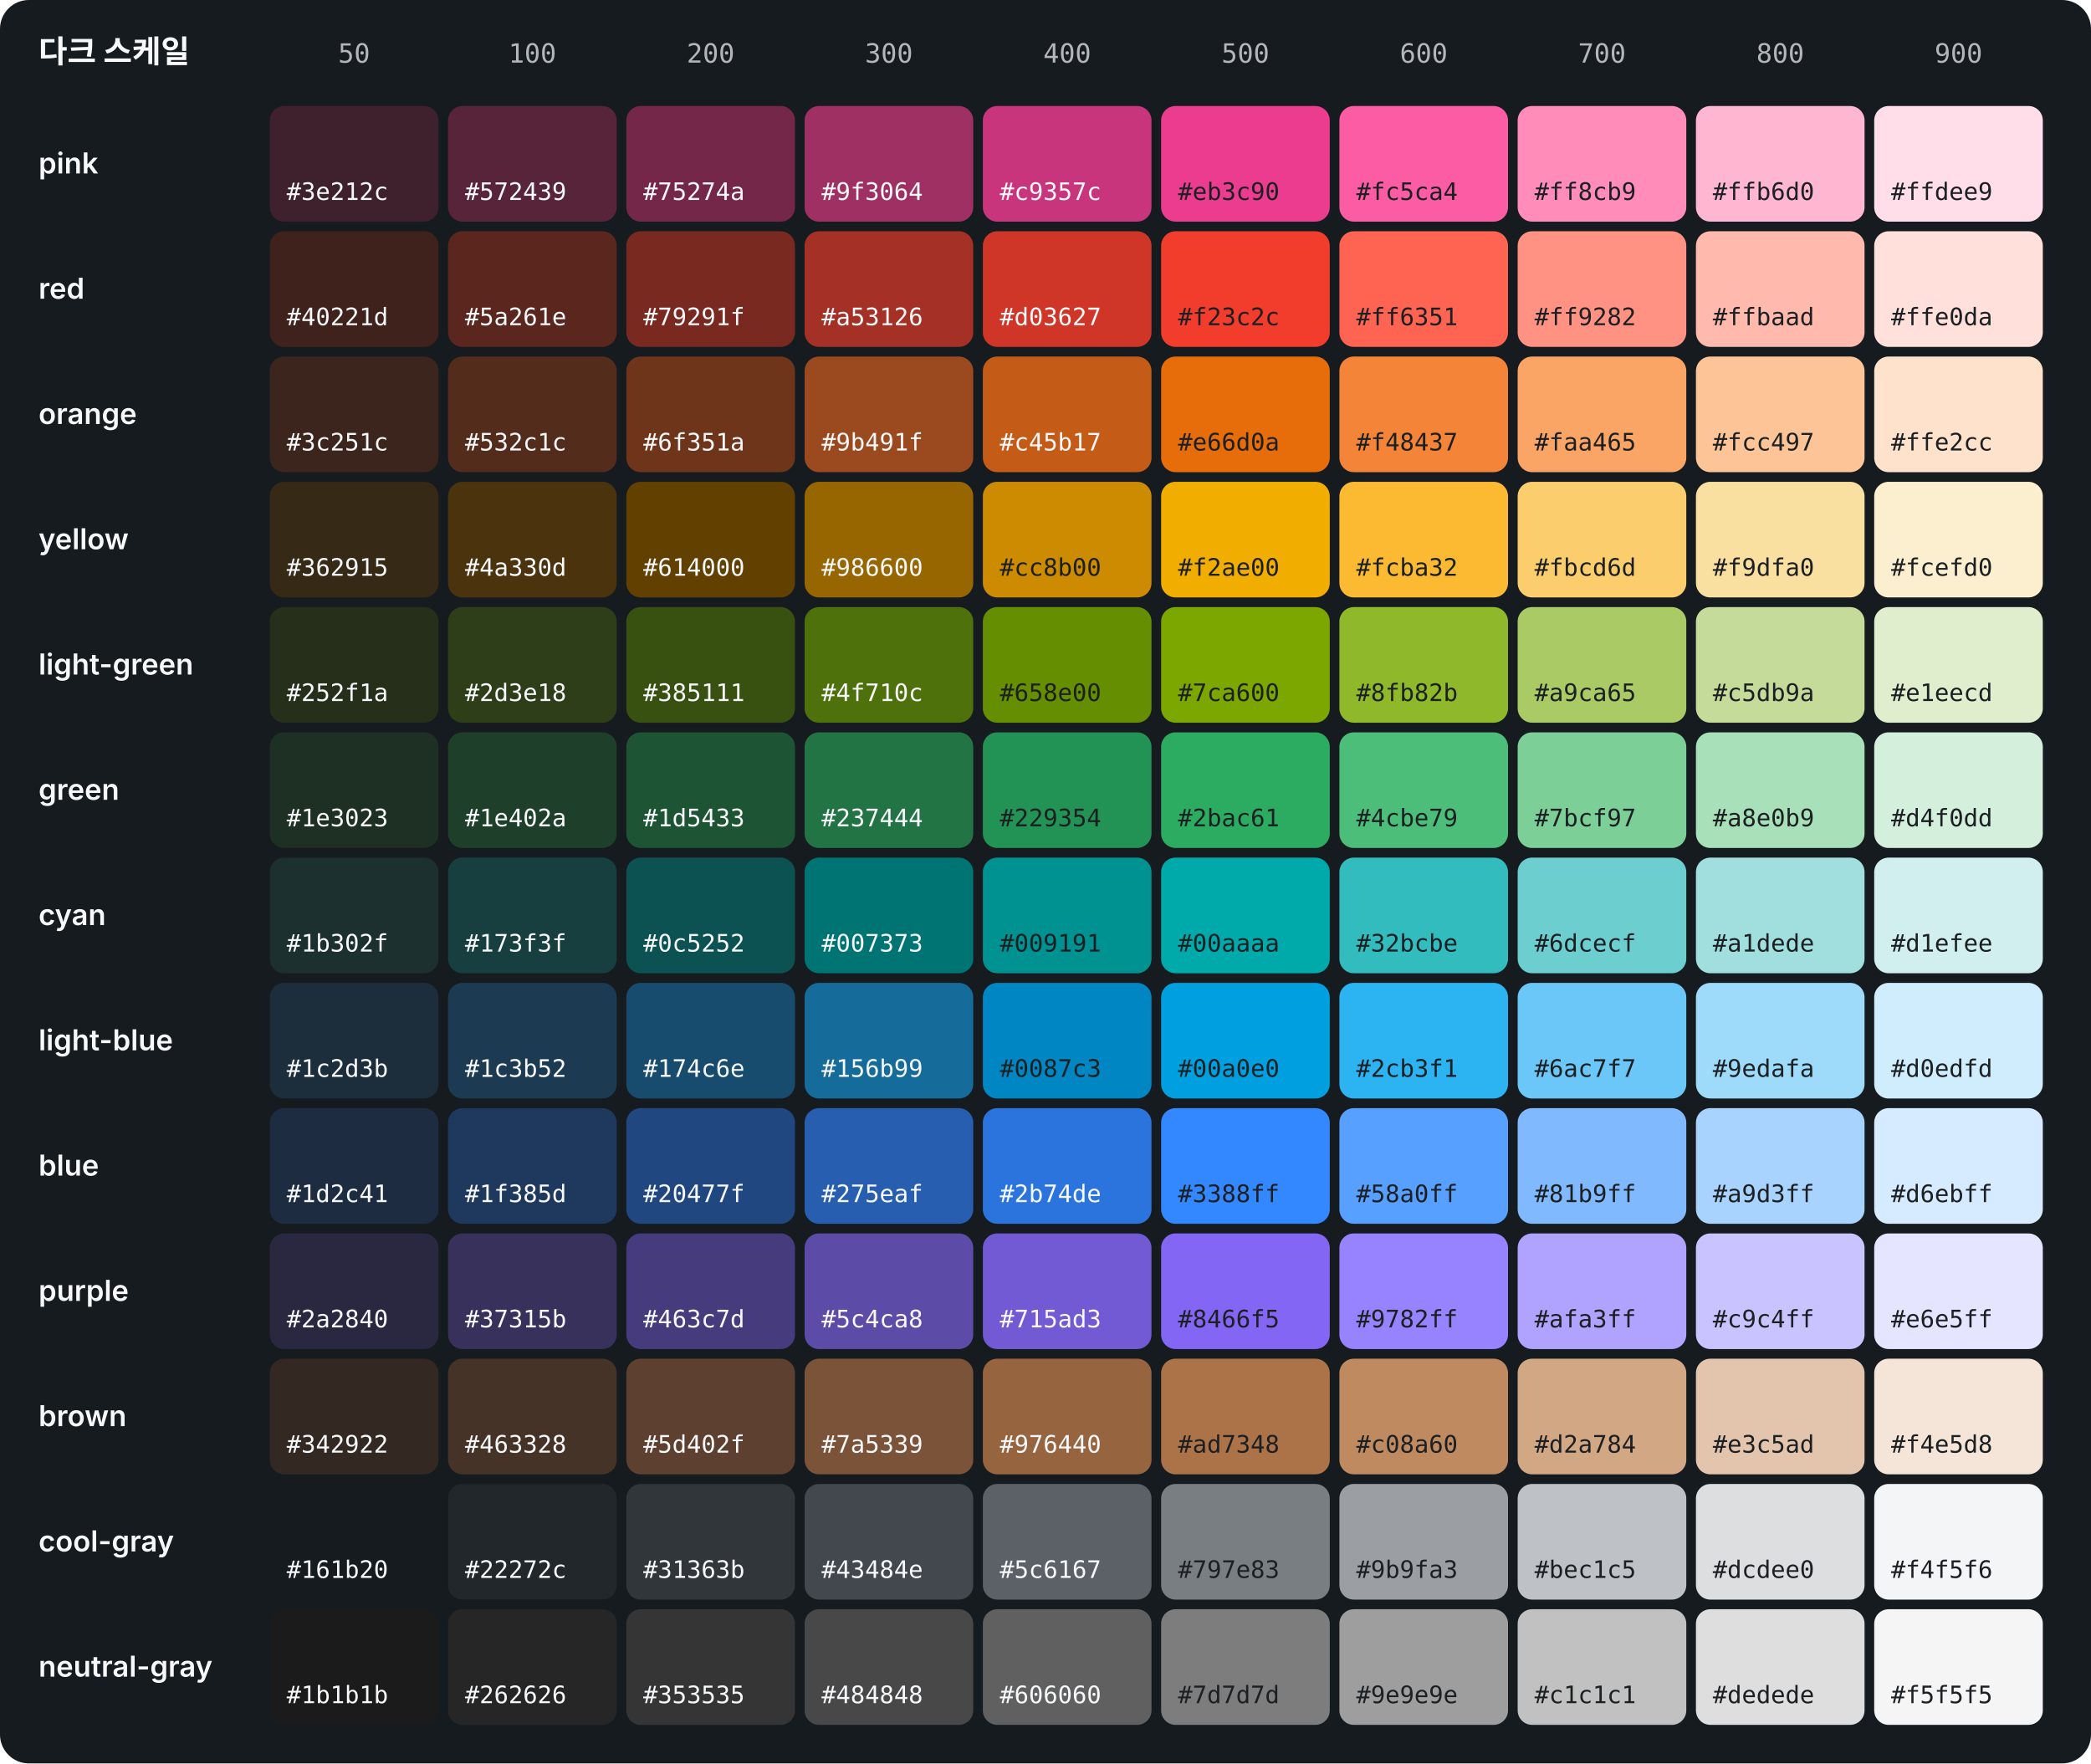
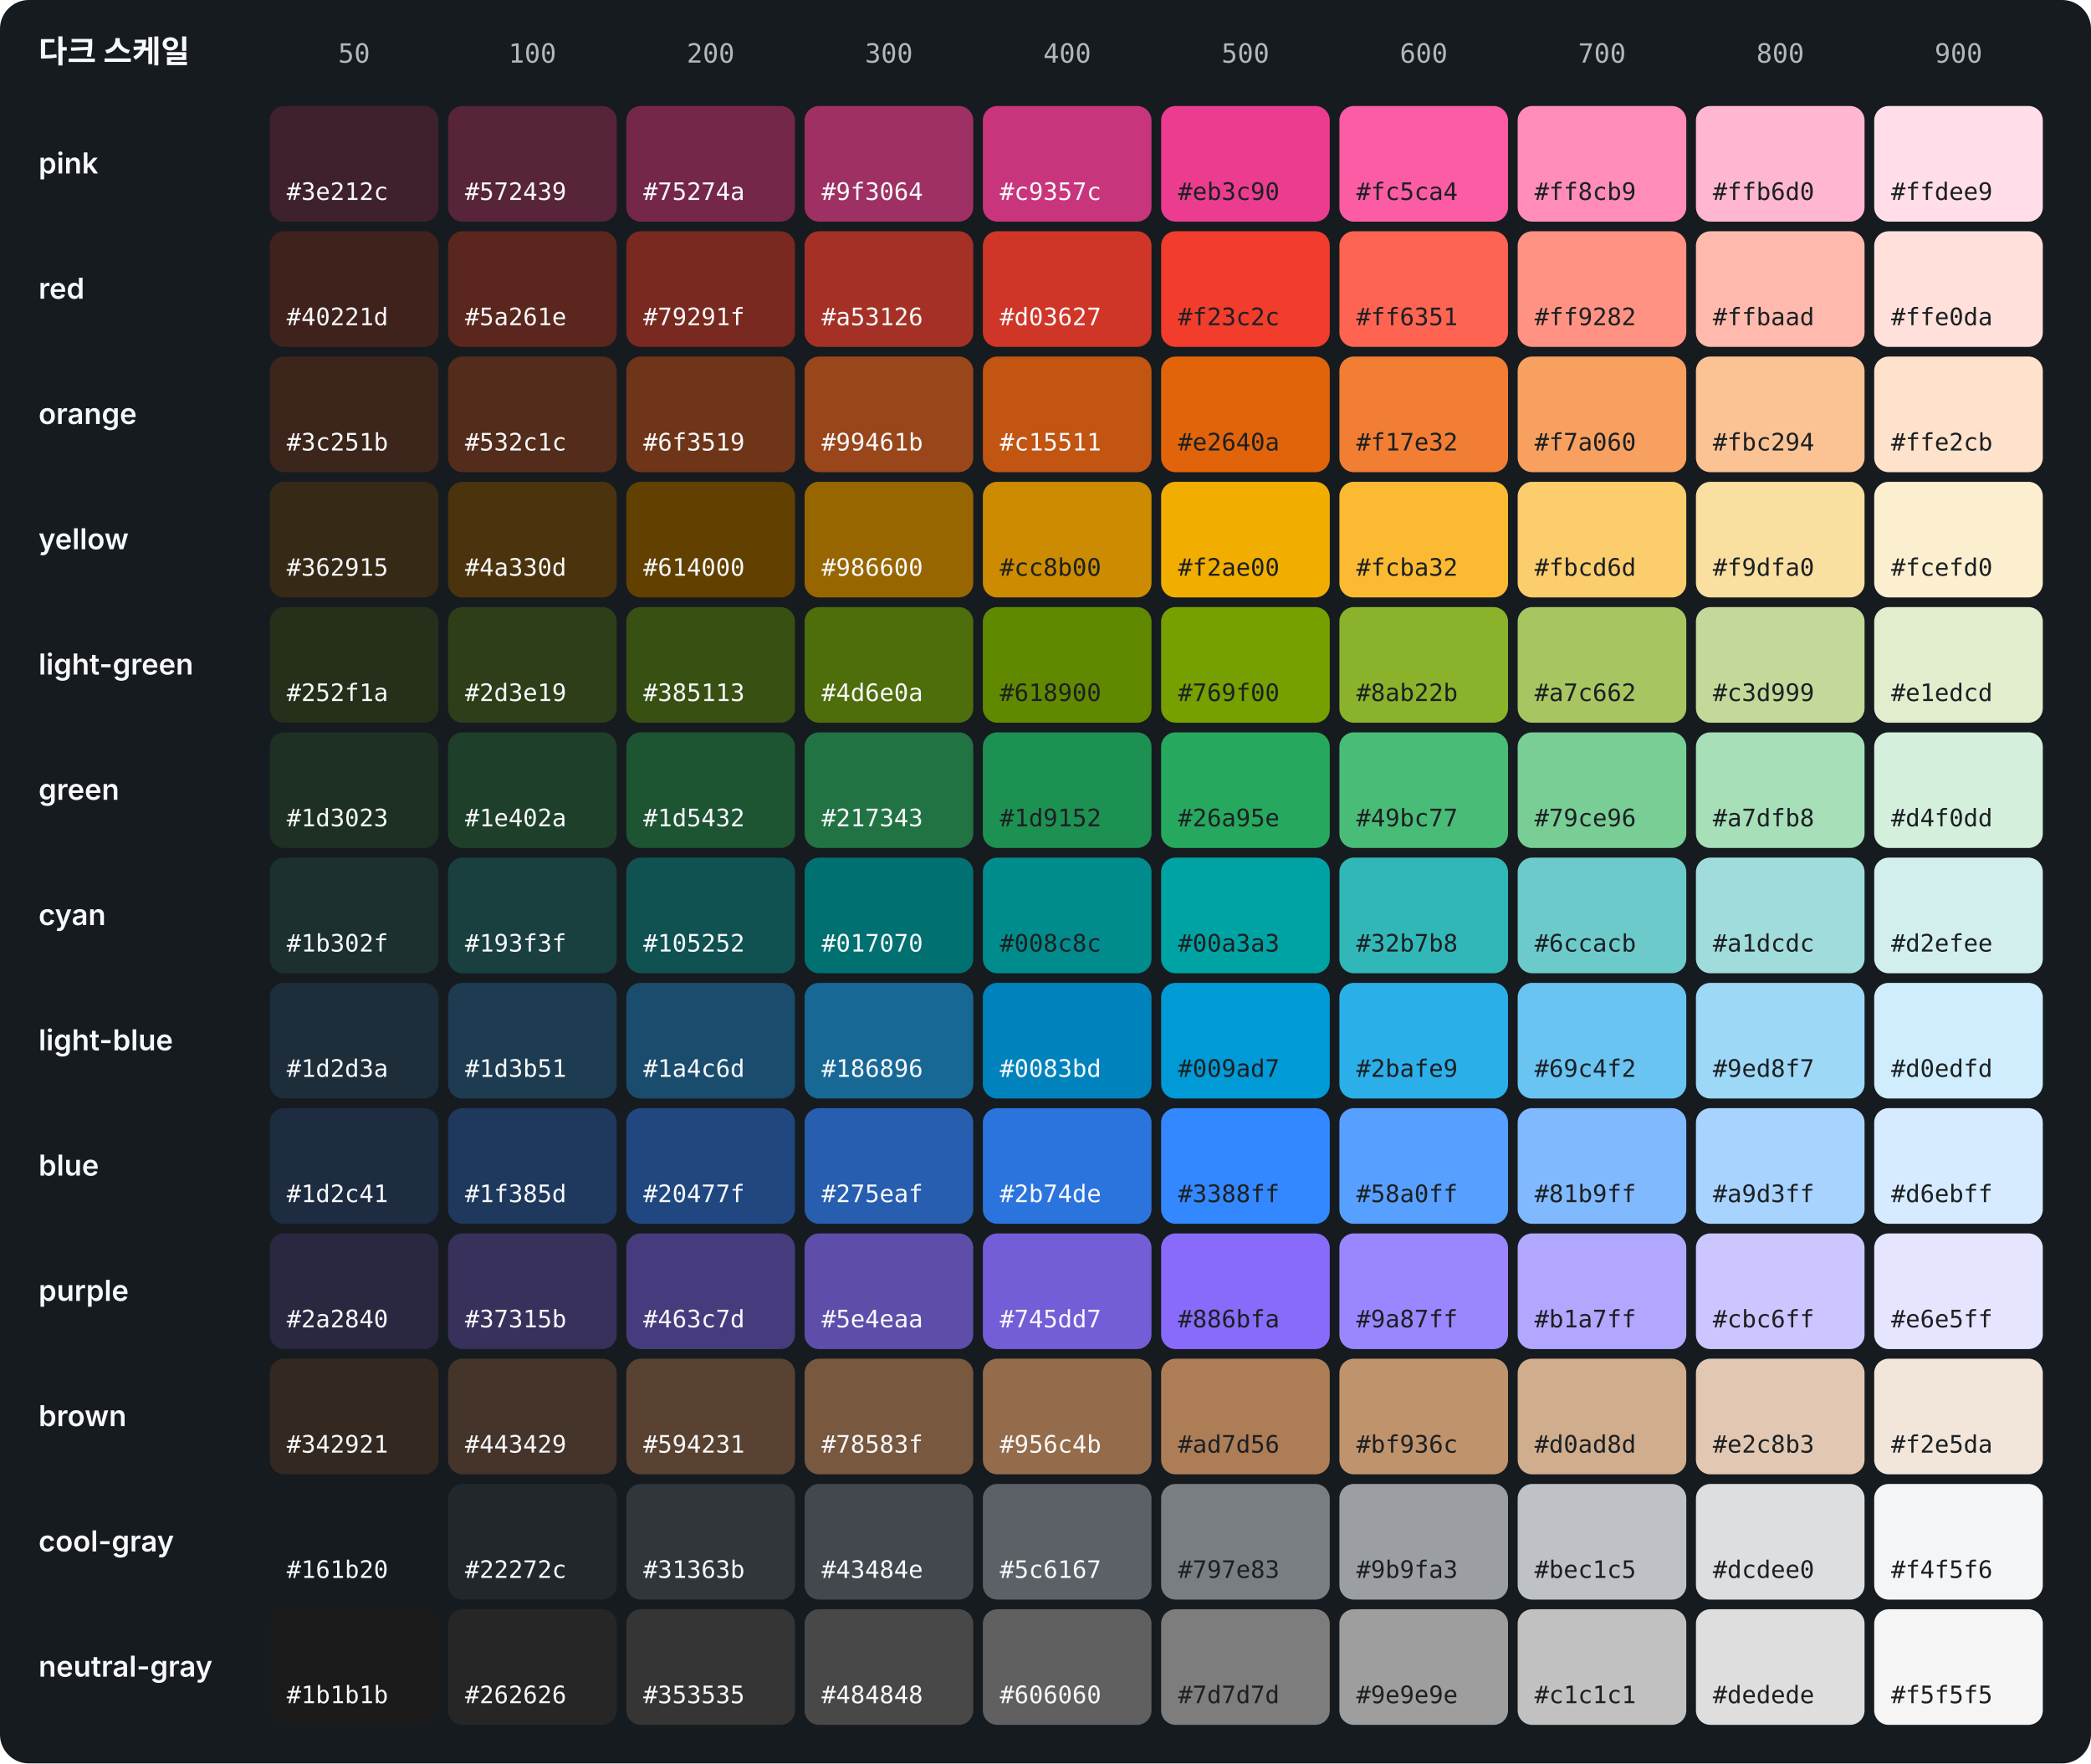
<svg xmlns="http://www.w3.org/2000/svg" width="868" height="732" viewBox="0 0 868 732">
  <rect width="868" height="732" rx="12" fill="#161b20" />
  <text x="16" y="26" font-family="ui-sans-serif, system-ui, -apple-system, 'Apple SD Gothic Neo', sans-serif" font-size="13" font-weight="700" fill="#f7f8fa">다크 스케일</text>
  <text x="147" y="26" text-anchor="middle" font-family="ui-monospace, SFMono-Regular, Menlo, monospace" font-size="11" fill="#f7f8fa" opacity="0.7">50</text>
  <text x="221" y="26" text-anchor="middle" font-family="ui-monospace, SFMono-Regular, Menlo, monospace" font-size="11" fill="#f7f8fa" opacity="0.7">100</text>
  <text x="295" y="26" text-anchor="middle" font-family="ui-monospace, SFMono-Regular, Menlo, monospace" font-size="11" fill="#f7f8fa" opacity="0.7">200</text>
  <text x="369" y="26" text-anchor="middle" font-family="ui-monospace, SFMono-Regular, Menlo, monospace" font-size="11" fill="#f7f8fa" opacity="0.7">300</text>
  <text x="443" y="26" text-anchor="middle" font-family="ui-monospace, SFMono-Regular, Menlo, monospace" font-size="11" fill="#f7f8fa" opacity="0.7">400</text>
  <text x="517" y="26" text-anchor="middle" font-family="ui-monospace, SFMono-Regular, Menlo, monospace" font-size="11" fill="#f7f8fa" opacity="0.7">500</text>
  <text x="591" y="26" text-anchor="middle" font-family="ui-monospace, SFMono-Regular, Menlo, monospace" font-size="11" fill="#f7f8fa" opacity="0.7">600</text>
  <text x="665" y="26" text-anchor="middle" font-family="ui-monospace, SFMono-Regular, Menlo, monospace" font-size="11" fill="#f7f8fa" opacity="0.7">700</text>
  <text x="739" y="26" text-anchor="middle" font-family="ui-monospace, SFMono-Regular, Menlo, monospace" font-size="11" fill="#f7f8fa" opacity="0.7">800</text>
  <text x="813" y="26" text-anchor="middle" font-family="ui-monospace, SFMono-Regular, Menlo, monospace" font-size="11" fill="#f7f8fa" opacity="0.7">900</text>
  <text x="16" y="72" font-family="ui-sans-serif, system-ui, -apple-system, 'Apple SD Gothic Neo', sans-serif" font-size="12" font-weight="600" fill="#f7f8fa">pink</text>
  <rect x="112" y="44" width="70" height="48" rx="6" fill="#3e212c" />
  <text x="119" y="83" font-family="ui-monospace, SFMono-Regular, Menlo, monospace" font-size="10" fill="#f7f8fa">#3e212c</text>
  <rect x="186" y="44" width="70" height="48" rx="6" fill="#572439" />
  <text x="193" y="83" font-family="ui-monospace, SFMono-Regular, Menlo, monospace" font-size="10" fill="#f7f8fa">#572439</text>
  <rect x="260" y="44" width="70" height="48" rx="6" fill="#75274a" />
  <text x="267" y="83" font-family="ui-monospace, SFMono-Regular, Menlo, monospace" font-size="10" fill="#f7f8fa">#75274a</text>
  <rect x="334" y="44" width="70" height="48" rx="6" fill="#9f3064" />
  <text x="341" y="83" font-family="ui-monospace, SFMono-Regular, Menlo, monospace" font-size="10" fill="#f7f8fa">#9f3064</text>
  <rect x="408" y="44" width="70" height="48" rx="6" fill="#c9357c" />
  <text x="415" y="83" font-family="ui-monospace, SFMono-Regular, Menlo, monospace" font-size="10" fill="#f7f8fa">#c9357c</text>
  <rect x="482" y="44" width="70" height="48" rx="6" fill="#eb3c90" />
  <text x="489" y="83" font-family="ui-monospace, SFMono-Regular, Menlo, monospace" font-size="10" fill="#1c2023">#eb3c90</text>
  <rect x="556" y="44" width="70" height="48" rx="6" fill="#fc5ca4" />
  <text x="563" y="83" font-family="ui-monospace, SFMono-Regular, Menlo, monospace" font-size="10" fill="#1c2023">#fc5ca4</text>
  <rect x="630" y="44" width="70" height="48" rx="6" fill="#ff8cb9" />
  <text x="637" y="83" font-family="ui-monospace, SFMono-Regular, Menlo, monospace" font-size="10" fill="#1c2023">#ff8cb9</text>
  <rect x="704" y="44" width="70" height="48" rx="6" fill="#ffb6d0" />
  <text x="711" y="83" font-family="ui-monospace, SFMono-Regular, Menlo, monospace" font-size="10" fill="#1c2023">#ffb6d0</text>
  <rect x="778" y="44" width="70" height="48" rx="6" fill="#ffdee9" />
  <text x="785" y="83" font-family="ui-monospace, SFMono-Regular, Menlo, monospace" font-size="10" fill="#1c2023">#ffdee9</text>
  <text x="16" y="124" font-family="ui-sans-serif, system-ui, -apple-system, 'Apple SD Gothic Neo', sans-serif" font-size="12" font-weight="600" fill="#f7f8fa">red</text>
  <rect x="112" y="96" width="70" height="48" rx="6" fill="#40221d" />
  <text x="119" y="135" font-family="ui-monospace, SFMono-Regular, Menlo, monospace" font-size="10" fill="#f7f8fa">#40221d</text>
  <rect x="186" y="96" width="70" height="48" rx="6" fill="#5a261e" />
  <text x="193" y="135" font-family="ui-monospace, SFMono-Regular, Menlo, monospace" font-size="10" fill="#f7f8fa">#5a261e</text>
  <rect x="260" y="96" width="70" height="48" rx="6" fill="#79291f" />
  <text x="267" y="135" font-family="ui-monospace, SFMono-Regular, Menlo, monospace" font-size="10" fill="#f7f8fa">#79291f</text>
  <rect x="334" y="96" width="70" height="48" rx="6" fill="#a53126" />
  <text x="341" y="135" font-family="ui-monospace, SFMono-Regular, Menlo, monospace" font-size="10" fill="#f7f8fa">#a53126</text>
  <rect x="408" y="96" width="70" height="48" rx="6" fill="#d03627" />
  <text x="415" y="135" font-family="ui-monospace, SFMono-Regular, Menlo, monospace" font-size="10" fill="#f7f8fa">#d03627</text>
  <rect x="482" y="96" width="70" height="48" rx="6" fill="#f23c2c" />
  <text x="489" y="135" font-family="ui-monospace, SFMono-Regular, Menlo, monospace" font-size="10" fill="#1c2023">#f23c2c</text>
  <rect x="556" y="96" width="70" height="48" rx="6" fill="#ff6351" />
  <text x="563" y="135" font-family="ui-monospace, SFMono-Regular, Menlo, monospace" font-size="10" fill="#1c2023">#ff6351</text>
  <rect x="630" y="96" width="70" height="48" rx="6" fill="#ff9282" />
  <text x="637" y="135" font-family="ui-monospace, SFMono-Regular, Menlo, monospace" font-size="10" fill="#1c2023">#ff9282</text>
  <rect x="704" y="96" width="70" height="48" rx="6" fill="#ffbaad" />
  <text x="711" y="135" font-family="ui-monospace, SFMono-Regular, Menlo, monospace" font-size="10" fill="#1c2023">#ffbaad</text>
  <rect x="778" y="96" width="70" height="48" rx="6" fill="#ffe0da" />
  <text x="785" y="135" font-family="ui-monospace, SFMono-Regular, Menlo, monospace" font-size="10" fill="#1c2023">#ffe0da</text>
  <text x="16" y="176" font-family="ui-sans-serif, system-ui, -apple-system, 'Apple SD Gothic Neo', sans-serif" font-size="12" font-weight="600" fill="#f7f8fa">orange</text>
-   <rect x="112" y="148" width="70" height="48" rx="6" fill="#3c251c" />
-   <text x="119" y="187" font-family="ui-monospace, SFMono-Regular, Menlo, monospace" font-size="10" fill="#f7f8fa">#3c251c</text>
+   <rect x="112" y="148" width="70" height="48" rx="6" fill="#3c251b" />
+   <text x="119" y="187" font-family="ui-monospace, SFMono-Regular, Menlo, monospace" font-size="10" fill="#f7f8fa">#3c251b</text>
  <rect x="186" y="148" width="70" height="48" rx="6" fill="#532c1c" />
  <text x="193" y="187" font-family="ui-monospace, SFMono-Regular, Menlo, monospace" font-size="10" fill="#f7f8fa">#532c1c</text>
-   <rect x="260" y="148" width="70" height="48" rx="6" fill="#6f351a" />
-   <text x="267" y="187" font-family="ui-monospace, SFMono-Regular, Menlo, monospace" font-size="10" fill="#f7f8fa">#6f351a</text>
-   <rect x="334" y="148" width="70" height="48" rx="6" fill="#9b491f" />
-   <text x="341" y="187" font-family="ui-monospace, SFMono-Regular, Menlo, monospace" font-size="10" fill="#f7f8fa">#9b491f</text>
-   <rect x="408" y="148" width="70" height="48" rx="6" fill="#c45b17" />
-   <text x="415" y="187" font-family="ui-monospace, SFMono-Regular, Menlo, monospace" font-size="10" fill="#f7f8fa">#c45b17</text>
-   <rect x="482" y="148" width="70" height="48" rx="6" fill="#e66d0a" />
-   <text x="489" y="187" font-family="ui-monospace, SFMono-Regular, Menlo, monospace" font-size="10" fill="#1c2023">#e66d0a</text>
-   <rect x="556" y="148" width="70" height="48" rx="6" fill="#f48437" />
-   <text x="563" y="187" font-family="ui-monospace, SFMono-Regular, Menlo, monospace" font-size="10" fill="#1c2023">#f48437</text>
-   <rect x="630" y="148" width="70" height="48" rx="6" fill="#faa465" />
-   <text x="637" y="187" font-family="ui-monospace, SFMono-Regular, Menlo, monospace" font-size="10" fill="#1c2023">#faa465</text>
-   <rect x="704" y="148" width="70" height="48" rx="6" fill="#fcc497" />
-   <text x="711" y="187" font-family="ui-monospace, SFMono-Regular, Menlo, monospace" font-size="10" fill="#1c2023">#fcc497</text>
-   <rect x="778" y="148" width="70" height="48" rx="6" fill="#ffe2cc" />
-   <text x="785" y="187" font-family="ui-monospace, SFMono-Regular, Menlo, monospace" font-size="10" fill="#1c2023">#ffe2cc</text>
+   <rect x="260" y="148" width="70" height="48" rx="6" fill="#6f3519" />
+   <text x="267" y="187" font-family="ui-monospace, SFMono-Regular, Menlo, monospace" font-size="10" fill="#f7f8fa">#6f3519</text>
+   <rect x="334" y="148" width="70" height="48" rx="6" fill="#99461b" />
+   <text x="341" y="187" font-family="ui-monospace, SFMono-Regular, Menlo, monospace" font-size="10" fill="#f7f8fa">#99461b</text>
+   <rect x="408" y="148" width="70" height="48" rx="6" fill="#c15511" />
+   <text x="415" y="187" font-family="ui-monospace, SFMono-Regular, Menlo, monospace" font-size="10" fill="#f7f8fa">#c15511</text>
+   <rect x="482" y="148" width="70" height="48" rx="6" fill="#e2640a" />
+   <text x="489" y="187" font-family="ui-monospace, SFMono-Regular, Menlo, monospace" font-size="10" fill="#1c2023">#e2640a</text>
+   <rect x="556" y="148" width="70" height="48" rx="6" fill="#f17e32" />
+   <text x="563" y="187" font-family="ui-monospace, SFMono-Regular, Menlo, monospace" font-size="10" fill="#1c2023">#f17e32</text>
+   <rect x="630" y="148" width="70" height="48" rx="6" fill="#f7a060" />
+   <text x="637" y="187" font-family="ui-monospace, SFMono-Regular, Menlo, monospace" font-size="10" fill="#1c2023">#f7a060</text>
+   <rect x="704" y="148" width="70" height="48" rx="6" fill="#fbc294" />
+   <text x="711" y="187" font-family="ui-monospace, SFMono-Regular, Menlo, monospace" font-size="10" fill="#1c2023">#fbc294</text>
+   <rect x="778" y="148" width="70" height="48" rx="6" fill="#ffe2cb" />
+   <text x="785" y="187" font-family="ui-monospace, SFMono-Regular, Menlo, monospace" font-size="10" fill="#1c2023">#ffe2cb</text>
  <text x="16" y="228" font-family="ui-sans-serif, system-ui, -apple-system, 'Apple SD Gothic Neo', sans-serif" font-size="12" font-weight="600" fill="#f7f8fa">yellow</text>
  <rect x="112" y="200" width="70" height="48" rx="6" fill="#362915" />
  <text x="119" y="239" font-family="ui-monospace, SFMono-Regular, Menlo, monospace" font-size="10" fill="#f7f8fa">#362915</text>
  <rect x="186" y="200" width="70" height="48" rx="6" fill="#4a330d" />
  <text x="193" y="239" font-family="ui-monospace, SFMono-Regular, Menlo, monospace" font-size="10" fill="#f7f8fa">#4a330d</text>
  <rect x="260" y="200" width="70" height="48" rx="6" fill="#614000" />
  <text x="267" y="239" font-family="ui-monospace, SFMono-Regular, Menlo, monospace" font-size="10" fill="#f7f8fa">#614000</text>
  <rect x="334" y="200" width="70" height="48" rx="6" fill="#986600" />
  <text x="341" y="239" font-family="ui-monospace, SFMono-Regular, Menlo, monospace" font-size="10" fill="#f7f8fa">#986600</text>
  <rect x="408" y="200" width="70" height="48" rx="6" fill="#cc8b00" />
  <text x="415" y="239" font-family="ui-monospace, SFMono-Regular, Menlo, monospace" font-size="10" fill="#1c2023">#cc8b00</text>
  <rect x="482" y="200" width="70" height="48" rx="6" fill="#f2ae00" />
  <text x="489" y="239" font-family="ui-monospace, SFMono-Regular, Menlo, monospace" font-size="10" fill="#1c2023">#f2ae00</text>
  <rect x="556" y="200" width="70" height="48" rx="6" fill="#fcba32" />
  <text x="563" y="239" font-family="ui-monospace, SFMono-Regular, Menlo, monospace" font-size="10" fill="#1c2023">#fcba32</text>
  <rect x="630" y="200" width="70" height="48" rx="6" fill="#fbcd6d" />
  <text x="637" y="239" font-family="ui-monospace, SFMono-Regular, Menlo, monospace" font-size="10" fill="#1c2023">#fbcd6d</text>
  <rect x="704" y="200" width="70" height="48" rx="6" fill="#f9dfa0" />
  <text x="711" y="239" font-family="ui-monospace, SFMono-Regular, Menlo, monospace" font-size="10" fill="#1c2023">#f9dfa0</text>
  <rect x="778" y="200" width="70" height="48" rx="6" fill="#fcefd0" />
  <text x="785" y="239" font-family="ui-monospace, SFMono-Regular, Menlo, monospace" font-size="10" fill="#1c2023">#fcefd0</text>
  <text x="16" y="280" font-family="ui-sans-serif, system-ui, -apple-system, 'Apple SD Gothic Neo', sans-serif" font-size="12" font-weight="600" fill="#f7f8fa">light-green</text>
  <rect x="112" y="252" width="70" height="48" rx="6" fill="#252f1a" />
  <text x="119" y="291" font-family="ui-monospace, SFMono-Regular, Menlo, monospace" font-size="10" fill="#f7f8fa">#252f1a</text>
-   <rect x="186" y="252" width="70" height="48" rx="6" fill="#2d3e18" />
-   <text x="193" y="291" font-family="ui-monospace, SFMono-Regular, Menlo, monospace" font-size="10" fill="#f7f8fa">#2d3e18</text>
-   <rect x="260" y="252" width="70" height="48" rx="6" fill="#385111" />
-   <text x="267" y="291" font-family="ui-monospace, SFMono-Regular, Menlo, monospace" font-size="10" fill="#f7f8fa">#385111</text>
-   <rect x="334" y="252" width="70" height="48" rx="6" fill="#4f710c" />
-   <text x="341" y="291" font-family="ui-monospace, SFMono-Regular, Menlo, monospace" font-size="10" fill="#f7f8fa">#4f710c</text>
-   <rect x="408" y="252" width="70" height="48" rx="6" fill="#658e00" />
-   <text x="415" y="291" font-family="ui-monospace, SFMono-Regular, Menlo, monospace" font-size="10" fill="#1c2023">#658e00</text>
-   <rect x="482" y="252" width="70" height="48" rx="6" fill="#7ca600" />
-   <text x="489" y="291" font-family="ui-monospace, SFMono-Regular, Menlo, monospace" font-size="10" fill="#1c2023">#7ca600</text>
-   <rect x="556" y="252" width="70" height="48" rx="6" fill="#8fb82b" />
-   <text x="563" y="291" font-family="ui-monospace, SFMono-Regular, Menlo, monospace" font-size="10" fill="#1c2023">#8fb82b</text>
-   <rect x="630" y="252" width="70" height="48" rx="6" fill="#a9ca65" />
-   <text x="637" y="291" font-family="ui-monospace, SFMono-Regular, Menlo, monospace" font-size="10" fill="#1c2023">#a9ca65</text>
-   <rect x="704" y="252" width="70" height="48" rx="6" fill="#c5db9a" />
-   <text x="711" y="291" font-family="ui-monospace, SFMono-Regular, Menlo, monospace" font-size="10" fill="#1c2023">#c5db9a</text>
-   <rect x="778" y="252" width="70" height="48" rx="6" fill="#e1eecd" />
-   <text x="785" y="291" font-family="ui-monospace, SFMono-Regular, Menlo, monospace" font-size="10" fill="#1c2023">#e1eecd</text>
+   <rect x="186" y="252" width="70" height="48" rx="6" fill="#2d3e19" />
+   <text x="193" y="291" font-family="ui-monospace, SFMono-Regular, Menlo, monospace" font-size="10" fill="#f7f8fa">#2d3e19</text>
+   <rect x="260" y="252" width="70" height="48" rx="6" fill="#385113" />
+   <text x="267" y="291" font-family="ui-monospace, SFMono-Regular, Menlo, monospace" font-size="10" fill="#f7f8fa">#385113</text>
+   <rect x="334" y="252" width="70" height="48" rx="6" fill="#4d6e0a" />
+   <text x="341" y="291" font-family="ui-monospace, SFMono-Regular, Menlo, monospace" font-size="10" fill="#f7f8fa">#4d6e0a</text>
+   <rect x="408" y="252" width="70" height="48" rx="6" fill="#618900" />
+   <text x="415" y="291" font-family="ui-monospace, SFMono-Regular, Menlo, monospace" font-size="10" fill="#1c2023">#618900</text>
+   <rect x="482" y="252" width="70" height="48" rx="6" fill="#769f00" />
+   <text x="489" y="291" font-family="ui-monospace, SFMono-Regular, Menlo, monospace" font-size="10" fill="#1c2023">#769f00</text>
+   <rect x="556" y="252" width="70" height="48" rx="6" fill="#8ab22b" />
+   <text x="563" y="291" font-family="ui-monospace, SFMono-Regular, Menlo, monospace" font-size="10" fill="#1c2023">#8ab22b</text>
+   <rect x="630" y="252" width="70" height="48" rx="6" fill="#a7c662" />
+   <text x="637" y="291" font-family="ui-monospace, SFMono-Regular, Menlo, monospace" font-size="10" fill="#1c2023">#a7c662</text>
+   <rect x="704" y="252" width="70" height="48" rx="6" fill="#c3d999" />
+   <text x="711" y="291" font-family="ui-monospace, SFMono-Regular, Menlo, monospace" font-size="10" fill="#1c2023">#c3d999</text>
+   <rect x="778" y="252" width="70" height="48" rx="6" fill="#e1edcd" />
+   <text x="785" y="291" font-family="ui-monospace, SFMono-Regular, Menlo, monospace" font-size="10" fill="#1c2023">#e1edcd</text>
  <text x="16" y="332" font-family="ui-sans-serif, system-ui, -apple-system, 'Apple SD Gothic Neo', sans-serif" font-size="12" font-weight="600" fill="#f7f8fa">green</text>
-   <rect x="112" y="304" width="70" height="48" rx="6" fill="#1e3023" />
-   <text x="119" y="343" font-family="ui-monospace, SFMono-Regular, Menlo, monospace" font-size="10" fill="#f7f8fa">#1e3023</text>
+   <rect x="112" y="304" width="70" height="48" rx="6" fill="#1d3023" />
+   <text x="119" y="343" font-family="ui-monospace, SFMono-Regular, Menlo, monospace" font-size="10" fill="#f7f8fa">#1d3023</text>
  <rect x="186" y="304" width="70" height="48" rx="6" fill="#1e402a" />
  <text x="193" y="343" font-family="ui-monospace, SFMono-Regular, Menlo, monospace" font-size="10" fill="#f7f8fa">#1e402a</text>
-   <rect x="260" y="304" width="70" height="48" rx="6" fill="#1d5433" />
-   <text x="267" y="343" font-family="ui-monospace, SFMono-Regular, Menlo, monospace" font-size="10" fill="#f7f8fa">#1d5433</text>
-   <rect x="334" y="304" width="70" height="48" rx="6" fill="#237444" />
-   <text x="341" y="343" font-family="ui-monospace, SFMono-Regular, Menlo, monospace" font-size="10" fill="#f7f8fa">#237444</text>
-   <rect x="408" y="304" width="70" height="48" rx="6" fill="#229354" />
-   <text x="415" y="343" font-family="ui-monospace, SFMono-Regular, Menlo, monospace" font-size="10" fill="#1c2023">#229354</text>
-   <rect x="482" y="304" width="70" height="48" rx="6" fill="#2bac61" />
-   <text x="489" y="343" font-family="ui-monospace, SFMono-Regular, Menlo, monospace" font-size="10" fill="#1c2023">#2bac61</text>
-   <rect x="556" y="304" width="70" height="48" rx="6" fill="#4cbe79" />
-   <text x="563" y="343" font-family="ui-monospace, SFMono-Regular, Menlo, monospace" font-size="10" fill="#1c2023">#4cbe79</text>
-   <rect x="630" y="304" width="70" height="48" rx="6" fill="#7bcf97" />
-   <text x="637" y="343" font-family="ui-monospace, SFMono-Regular, Menlo, monospace" font-size="10" fill="#1c2023">#7bcf97</text>
-   <rect x="704" y="304" width="70" height="48" rx="6" fill="#a8e0b9" />
-   <text x="711" y="343" font-family="ui-monospace, SFMono-Regular, Menlo, monospace" font-size="10" fill="#1c2023">#a8e0b9</text>
+   <rect x="260" y="304" width="70" height="48" rx="6" fill="#1d5432" />
+   <text x="267" y="343" font-family="ui-monospace, SFMono-Regular, Menlo, monospace" font-size="10" fill="#f7f8fa">#1d5432</text>
+   <rect x="334" y="304" width="70" height="48" rx="6" fill="#217343" />
+   <text x="341" y="343" font-family="ui-monospace, SFMono-Regular, Menlo, monospace" font-size="10" fill="#f7f8fa">#217343</text>
+   <rect x="408" y="304" width="70" height="48" rx="6" fill="#1d9152" />
+   <text x="415" y="343" font-family="ui-monospace, SFMono-Regular, Menlo, monospace" font-size="10" fill="#1c2023">#1d9152</text>
+   <rect x="482" y="304" width="70" height="48" rx="6" fill="#26a95e" />
+   <text x="489" y="343" font-family="ui-monospace, SFMono-Regular, Menlo, monospace" font-size="10" fill="#1c2023">#26a95e</text>
+   <rect x="556" y="304" width="70" height="48" rx="6" fill="#49bc77" />
+   <text x="563" y="343" font-family="ui-monospace, SFMono-Regular, Menlo, monospace" font-size="10" fill="#1c2023">#49bc77</text>
+   <rect x="630" y="304" width="70" height="48" rx="6" fill="#79ce96" />
+   <text x="637" y="343" font-family="ui-monospace, SFMono-Regular, Menlo, monospace" font-size="10" fill="#1c2023">#79ce96</text>
+   <rect x="704" y="304" width="70" height="48" rx="6" fill="#a7dfb8" />
+   <text x="711" y="343" font-family="ui-monospace, SFMono-Regular, Menlo, monospace" font-size="10" fill="#1c2023">#a7dfb8</text>
  <rect x="778" y="304" width="70" height="48" rx="6" fill="#d4f0dd" />
  <text x="785" y="343" font-family="ui-monospace, SFMono-Regular, Menlo, monospace" font-size="10" fill="#1c2023">#d4f0dd</text>
  <text x="16" y="384" font-family="ui-sans-serif, system-ui, -apple-system, 'Apple SD Gothic Neo', sans-serif" font-size="12" font-weight="600" fill="#f7f8fa">cyan</text>
  <rect x="112" y="356" width="70" height="48" rx="6" fill="#1b302f" />
  <text x="119" y="395" font-family="ui-monospace, SFMono-Regular, Menlo, monospace" font-size="10" fill="#f7f8fa">#1b302f</text>
-   <rect x="186" y="356" width="70" height="48" rx="6" fill="#173f3f" />
-   <text x="193" y="395" font-family="ui-monospace, SFMono-Regular, Menlo, monospace" font-size="10" fill="#f7f8fa">#173f3f</text>
-   <rect x="260" y="356" width="70" height="48" rx="6" fill="#0c5252" />
-   <text x="267" y="395" font-family="ui-monospace, SFMono-Regular, Menlo, monospace" font-size="10" fill="#f7f8fa">#0c5252</text>
-   <rect x="334" y="356" width="70" height="48" rx="6" fill="#007373" />
-   <text x="341" y="395" font-family="ui-monospace, SFMono-Regular, Menlo, monospace" font-size="10" fill="#f7f8fa">#007373</text>
-   <rect x="408" y="356" width="70" height="48" rx="6" fill="#009191" />
-   <text x="415" y="395" font-family="ui-monospace, SFMono-Regular, Menlo, monospace" font-size="10" fill="#1c2023">#009191</text>
-   <rect x="482" y="356" width="70" height="48" rx="6" fill="#00aaaa" />
-   <text x="489" y="395" font-family="ui-monospace, SFMono-Regular, Menlo, monospace" font-size="10" fill="#1c2023">#00aaaa</text>
-   <rect x="556" y="356" width="70" height="48" rx="6" fill="#32bcbe" />
-   <text x="563" y="395" font-family="ui-monospace, SFMono-Regular, Menlo, monospace" font-size="10" fill="#1c2023">#32bcbe</text>
-   <rect x="630" y="356" width="70" height="48" rx="6" fill="#6dcecf" />
-   <text x="637" y="395" font-family="ui-monospace, SFMono-Regular, Menlo, monospace" font-size="10" fill="#1c2023">#6dcecf</text>
-   <rect x="704" y="356" width="70" height="48" rx="6" fill="#a1dede" />
-   <text x="711" y="395" font-family="ui-monospace, SFMono-Regular, Menlo, monospace" font-size="10" fill="#1c2023">#a1dede</text>
-   <rect x="778" y="356" width="70" height="48" rx="6" fill="#d1efee" />
-   <text x="785" y="395" font-family="ui-monospace, SFMono-Regular, Menlo, monospace" font-size="10" fill="#1c2023">#d1efee</text>
+   <rect x="186" y="356" width="70" height="48" rx="6" fill="#193f3f" />
+   <text x="193" y="395" font-family="ui-monospace, SFMono-Regular, Menlo, monospace" font-size="10" fill="#f7f8fa">#193f3f</text>
+   <rect x="260" y="356" width="70" height="48" rx="6" fill="#105252" />
+   <text x="267" y="395" font-family="ui-monospace, SFMono-Regular, Menlo, monospace" font-size="10" fill="#f7f8fa">#105252</text>
+   <rect x="334" y="356" width="70" height="48" rx="6" fill="#017070" />
+   <text x="341" y="395" font-family="ui-monospace, SFMono-Regular, Menlo, monospace" font-size="10" fill="#f7f8fa">#017070</text>
+   <rect x="408" y="356" width="70" height="48" rx="6" fill="#008c8c" />
+   <text x="415" y="395" font-family="ui-monospace, SFMono-Regular, Menlo, monospace" font-size="10" fill="#1c2023">#008c8c</text>
+   <rect x="482" y="356" width="70" height="48" rx="6" fill="#00a3a3" />
+   <text x="489" y="395" font-family="ui-monospace, SFMono-Regular, Menlo, monospace" font-size="10" fill="#1c2023">#00a3a3</text>
+   <rect x="556" y="356" width="70" height="48" rx="6" fill="#32b7b8" />
+   <text x="563" y="395" font-family="ui-monospace, SFMono-Regular, Menlo, monospace" font-size="10" fill="#1c2023">#32b7b8</text>
+   <rect x="630" y="356" width="70" height="48" rx="6" fill="#6ccacb" />
+   <text x="637" y="395" font-family="ui-monospace, SFMono-Regular, Menlo, monospace" font-size="10" fill="#1c2023">#6ccacb</text>
+   <rect x="704" y="356" width="70" height="48" rx="6" fill="#a1dcdc" />
+   <text x="711" y="395" font-family="ui-monospace, SFMono-Regular, Menlo, monospace" font-size="10" fill="#1c2023">#a1dcdc</text>
+   <rect x="778" y="356" width="70" height="48" rx="6" fill="#d2efee" />
+   <text x="785" y="395" font-family="ui-monospace, SFMono-Regular, Menlo, monospace" font-size="10" fill="#1c2023">#d2efee</text>
  <text x="16" y="436" font-family="ui-sans-serif, system-ui, -apple-system, 'Apple SD Gothic Neo', sans-serif" font-size="12" font-weight="600" fill="#f7f8fa">light-blue</text>
-   <rect x="112" y="408" width="70" height="48" rx="6" fill="#1c2d3b" />
-   <text x="119" y="447" font-family="ui-monospace, SFMono-Regular, Menlo, monospace" font-size="10" fill="#f7f8fa">#1c2d3b</text>
-   <rect x="186" y="408" width="70" height="48" rx="6" fill="#1c3b52" />
-   <text x="193" y="447" font-family="ui-monospace, SFMono-Regular, Menlo, monospace" font-size="10" fill="#f7f8fa">#1c3b52</text>
-   <rect x="260" y="408" width="70" height="48" rx="6" fill="#174c6e" />
-   <text x="267" y="447" font-family="ui-monospace, SFMono-Regular, Menlo, monospace" font-size="10" fill="#f7f8fa">#174c6e</text>
-   <rect x="334" y="408" width="70" height="48" rx="6" fill="#156b99" />
-   <text x="341" y="447" font-family="ui-monospace, SFMono-Regular, Menlo, monospace" font-size="10" fill="#f7f8fa">#156b99</text>
-   <rect x="408" y="408" width="70" height="48" rx="6" fill="#0087c3" />
-   <text x="415" y="447" font-family="ui-monospace, SFMono-Regular, Menlo, monospace" font-size="10" fill="#1c2023">#0087c3</text>
-   <rect x="482" y="408" width="70" height="48" rx="6" fill="#00a0e0" />
-   <text x="489" y="447" font-family="ui-monospace, SFMono-Regular, Menlo, monospace" font-size="10" fill="#1c2023">#00a0e0</text>
-   <rect x="556" y="408" width="70" height="48" rx="6" fill="#2cb3f1" />
-   <text x="563" y="447" font-family="ui-monospace, SFMono-Regular, Menlo, monospace" font-size="10" fill="#1c2023">#2cb3f1</text>
-   <rect x="630" y="408" width="70" height="48" rx="6" fill="#6ac7f7" />
-   <text x="637" y="447" font-family="ui-monospace, SFMono-Regular, Menlo, monospace" font-size="10" fill="#1c2023">#6ac7f7</text>
-   <rect x="704" y="408" width="70" height="48" rx="6" fill="#9edafa" />
-   <text x="711" y="447" font-family="ui-monospace, SFMono-Regular, Menlo, monospace" font-size="10" fill="#1c2023">#9edafa</text>
+   <rect x="112" y="408" width="70" height="48" rx="6" fill="#1d2d3a" />
+   <text x="119" y="447" font-family="ui-monospace, SFMono-Regular, Menlo, monospace" font-size="10" fill="#f7f8fa">#1d2d3a</text>
+   <rect x="186" y="408" width="70" height="48" rx="6" fill="#1d3b51" />
+   <text x="193" y="447" font-family="ui-monospace, SFMono-Regular, Menlo, monospace" font-size="10" fill="#f7f8fa">#1d3b51</text>
+   <rect x="260" y="408" width="70" height="48" rx="6" fill="#1a4c6d" />
+   <text x="267" y="447" font-family="ui-monospace, SFMono-Regular, Menlo, monospace" font-size="10" fill="#f7f8fa">#1a4c6d</text>
+   <rect x="334" y="408" width="70" height="48" rx="6" fill="#186896" />
+   <text x="341" y="447" font-family="ui-monospace, SFMono-Regular, Menlo, monospace" font-size="10" fill="#f7f8fa">#186896</text>
+   <rect x="408" y="408" width="70" height="48" rx="6" fill="#0083bd" />
+   <text x="415" y="447" font-family="ui-monospace, SFMono-Regular, Menlo, monospace" font-size="10" fill="#f7f8fa">#0083bd</text>
+   <rect x="482" y="408" width="70" height="48" rx="6" fill="#009ad7" />
+   <text x="489" y="447" font-family="ui-monospace, SFMono-Regular, Menlo, monospace" font-size="10" fill="#1c2023">#009ad7</text>
+   <rect x="556" y="408" width="70" height="48" rx="6" fill="#2bafe9" />
+   <text x="563" y="447" font-family="ui-monospace, SFMono-Regular, Menlo, monospace" font-size="10" fill="#1c2023">#2bafe9</text>
+   <rect x="630" y="408" width="70" height="48" rx="6" fill="#69c4f2" />
+   <text x="637" y="447" font-family="ui-monospace, SFMono-Regular, Menlo, monospace" font-size="10" fill="#1c2023">#69c4f2</text>
+   <rect x="704" y="408" width="70" height="48" rx="6" fill="#9ed8f7" />
+   <text x="711" y="447" font-family="ui-monospace, SFMono-Regular, Menlo, monospace" font-size="10" fill="#1c2023">#9ed8f7</text>
  <rect x="778" y="408" width="70" height="48" rx="6" fill="#d0edfd" />
  <text x="785" y="447" font-family="ui-monospace, SFMono-Regular, Menlo, monospace" font-size="10" fill="#1c2023">#d0edfd</text>
  <text x="16" y="488" font-family="ui-sans-serif, system-ui, -apple-system, 'Apple SD Gothic Neo', sans-serif" font-size="12" font-weight="600" fill="#f7f8fa">blue</text>
  <rect x="112" y="460" width="70" height="48" rx="6" fill="#1d2c41" />
  <text x="119" y="499" font-family="ui-monospace, SFMono-Regular, Menlo, monospace" font-size="10" fill="#f7f8fa">#1d2c41</text>
  <rect x="186" y="460" width="70" height="48" rx="6" fill="#1f385d" />
  <text x="193" y="499" font-family="ui-monospace, SFMono-Regular, Menlo, monospace" font-size="10" fill="#f7f8fa">#1f385d</text>
  <rect x="260" y="460" width="70" height="48" rx="6" fill="#20477f" />
  <text x="267" y="499" font-family="ui-monospace, SFMono-Regular, Menlo, monospace" font-size="10" fill="#f7f8fa">#20477f</text>
  <rect x="334" y="460" width="70" height="48" rx="6" fill="#275eaf" />
  <text x="341" y="499" font-family="ui-monospace, SFMono-Regular, Menlo, monospace" font-size="10" fill="#f7f8fa">#275eaf</text>
  <rect x="408" y="460" width="70" height="48" rx="6" fill="#2b74de" />
  <text x="415" y="499" font-family="ui-monospace, SFMono-Regular, Menlo, monospace" font-size="10" fill="#f7f8fa">#2b74de</text>
  <rect x="482" y="460" width="70" height="48" rx="6" fill="#3388ff" />
  <text x="489" y="499" font-family="ui-monospace, SFMono-Regular, Menlo, monospace" font-size="10" fill="#1c2023">#3388ff</text>
  <rect x="556" y="460" width="70" height="48" rx="6" fill="#58a0ff" />
  <text x="563" y="499" font-family="ui-monospace, SFMono-Regular, Menlo, monospace" font-size="10" fill="#1c2023">#58a0ff</text>
  <rect x="630" y="460" width="70" height="48" rx="6" fill="#81b9ff" />
  <text x="637" y="499" font-family="ui-monospace, SFMono-Regular, Menlo, monospace" font-size="10" fill="#1c2023">#81b9ff</text>
  <rect x="704" y="460" width="70" height="48" rx="6" fill="#a9d3ff" />
  <text x="711" y="499" font-family="ui-monospace, SFMono-Regular, Menlo, monospace" font-size="10" fill="#1c2023">#a9d3ff</text>
  <rect x="778" y="460" width="70" height="48" rx="6" fill="#d6ebff" />
  <text x="785" y="499" font-family="ui-monospace, SFMono-Regular, Menlo, monospace" font-size="10" fill="#1c2023">#d6ebff</text>
  <text x="16" y="540" font-family="ui-sans-serif, system-ui, -apple-system, 'Apple SD Gothic Neo', sans-serif" font-size="12" font-weight="600" fill="#f7f8fa">purple</text>
  <rect x="112" y="512" width="70" height="48" rx="6" fill="#2a2840" />
  <text x="119" y="551" font-family="ui-monospace, SFMono-Regular, Menlo, monospace" font-size="10" fill="#f7f8fa">#2a2840</text>
  <rect x="186" y="512" width="70" height="48" rx="6" fill="#37315b" />
  <text x="193" y="551" font-family="ui-monospace, SFMono-Regular, Menlo, monospace" font-size="10" fill="#f7f8fa">#37315b</text>
  <rect x="260" y="512" width="70" height="48" rx="6" fill="#463c7d" />
  <text x="267" y="551" font-family="ui-monospace, SFMono-Regular, Menlo, monospace" font-size="10" fill="#f7f8fa">#463c7d</text>
-   <rect x="334" y="512" width="70" height="48" rx="6" fill="#5c4ca8" />
-   <text x="341" y="551" font-family="ui-monospace, SFMono-Regular, Menlo, monospace" font-size="10" fill="#f7f8fa">#5c4ca8</text>
-   <rect x="408" y="512" width="70" height="48" rx="6" fill="#715ad3" />
-   <text x="415" y="551" font-family="ui-monospace, SFMono-Regular, Menlo, monospace" font-size="10" fill="#f7f8fa">#715ad3</text>
-   <rect x="482" y="512" width="70" height="48" rx="6" fill="#8466f5" />
-   <text x="489" y="551" font-family="ui-monospace, SFMono-Regular, Menlo, monospace" font-size="10" fill="#1c2023">#8466f5</text>
-   <rect x="556" y="512" width="70" height="48" rx="6" fill="#9782ff" />
-   <text x="563" y="551" font-family="ui-monospace, SFMono-Regular, Menlo, monospace" font-size="10" fill="#1c2023">#9782ff</text>
-   <rect x="630" y="512" width="70" height="48" rx="6" fill="#afa3ff" />
-   <text x="637" y="551" font-family="ui-monospace, SFMono-Regular, Menlo, monospace" font-size="10" fill="#1c2023">#afa3ff</text>
-   <rect x="704" y="512" width="70" height="48" rx="6" fill="#c9c4ff" />
-   <text x="711" y="551" font-family="ui-monospace, SFMono-Regular, Menlo, monospace" font-size="10" fill="#1c2023">#c9c4ff</text>
+   <rect x="334" y="512" width="70" height="48" rx="6" fill="#5e4eaa" />
+   <text x="341" y="551" font-family="ui-monospace, SFMono-Regular, Menlo, monospace" font-size="10" fill="#f7f8fa">#5e4eaa</text>
+   <rect x="408" y="512" width="70" height="48" rx="6" fill="#745dd7" />
+   <text x="415" y="551" font-family="ui-monospace, SFMono-Regular, Menlo, monospace" font-size="10" fill="#f7f8fa">#745dd7</text>
+   <rect x="482" y="512" width="70" height="48" rx="6" fill="#886bfa" />
+   <text x="489" y="551" font-family="ui-monospace, SFMono-Regular, Menlo, monospace" font-size="10" fill="#1c2023">#886bfa</text>
+   <rect x="556" y="512" width="70" height="48" rx="6" fill="#9a87ff" />
+   <text x="563" y="551" font-family="ui-monospace, SFMono-Regular, Menlo, monospace" font-size="10" fill="#1c2023">#9a87ff</text>
+   <rect x="630" y="512" width="70" height="48" rx="6" fill="#b1a7ff" />
+   <text x="637" y="551" font-family="ui-monospace, SFMono-Regular, Menlo, monospace" font-size="10" fill="#1c2023">#b1a7ff</text>
+   <rect x="704" y="512" width="70" height="48" rx="6" fill="#cbc6ff" />
+   <text x="711" y="551" font-family="ui-monospace, SFMono-Regular, Menlo, monospace" font-size="10" fill="#1c2023">#cbc6ff</text>
  <rect x="778" y="512" width="70" height="48" rx="6" fill="#e6e5ff" />
  <text x="785" y="551" font-family="ui-monospace, SFMono-Regular, Menlo, monospace" font-size="10" fill="#1c2023">#e6e5ff</text>
  <text x="16" y="592" font-family="ui-sans-serif, system-ui, -apple-system, 'Apple SD Gothic Neo', sans-serif" font-size="12" font-weight="600" fill="#f7f8fa">brown</text>
-   <rect x="112" y="564" width="70" height="48" rx="6" fill="#342922" />
-   <text x="119" y="603" font-family="ui-monospace, SFMono-Regular, Menlo, monospace" font-size="10" fill="#f7f8fa">#342922</text>
-   <rect x="186" y="564" width="70" height="48" rx="6" fill="#463328" />
-   <text x="193" y="603" font-family="ui-monospace, SFMono-Regular, Menlo, monospace" font-size="10" fill="#f7f8fa">#463328</text>
-   <rect x="260" y="564" width="70" height="48" rx="6" fill="#5d402f" />
-   <text x="267" y="603" font-family="ui-monospace, SFMono-Regular, Menlo, monospace" font-size="10" fill="#f7f8fa">#5d402f</text>
-   <rect x="334" y="564" width="70" height="48" rx="6" fill="#7a5339" />
-   <text x="341" y="603" font-family="ui-monospace, SFMono-Regular, Menlo, monospace" font-size="10" fill="#f7f8fa">#7a5339</text>
-   <rect x="408" y="564" width="70" height="48" rx="6" fill="#976440" />
-   <text x="415" y="603" font-family="ui-monospace, SFMono-Regular, Menlo, monospace" font-size="10" fill="#f7f8fa">#976440</text>
-   <rect x="482" y="564" width="70" height="48" rx="6" fill="#ad7348" />
-   <text x="489" y="603" font-family="ui-monospace, SFMono-Regular, Menlo, monospace" font-size="10" fill="#1c2023">#ad7348</text>
-   <rect x="556" y="564" width="70" height="48" rx="6" fill="#c08a60" />
-   <text x="563" y="603" font-family="ui-monospace, SFMono-Regular, Menlo, monospace" font-size="10" fill="#1c2023">#c08a60</text>
-   <rect x="630" y="564" width="70" height="48" rx="6" fill="#d2a784" />
-   <text x="637" y="603" font-family="ui-monospace, SFMono-Regular, Menlo, monospace" font-size="10" fill="#1c2023">#d2a784</text>
-   <rect x="704" y="564" width="70" height="48" rx="6" fill="#e3c5ad" />
-   <text x="711" y="603" font-family="ui-monospace, SFMono-Regular, Menlo, monospace" font-size="10" fill="#1c2023">#e3c5ad</text>
-   <rect x="778" y="564" width="70" height="48" rx="6" fill="#f4e5d8" />
-   <text x="785" y="603" font-family="ui-monospace, SFMono-Regular, Menlo, monospace" font-size="10" fill="#1c2023">#f4e5d8</text>
+   <rect x="112" y="564" width="70" height="48" rx="6" fill="#342921" />
+   <text x="119" y="603" font-family="ui-monospace, SFMono-Regular, Menlo, monospace" font-size="10" fill="#f7f8fa">#342921</text>
+   <rect x="186" y="564" width="70" height="48" rx="6" fill="#443429" />
+   <text x="193" y="603" font-family="ui-monospace, SFMono-Regular, Menlo, monospace" font-size="10" fill="#f7f8fa">#443429</text>
+   <rect x="260" y="564" width="70" height="48" rx="6" fill="#594231" />
+   <text x="267" y="603" font-family="ui-monospace, SFMono-Regular, Menlo, monospace" font-size="10" fill="#f7f8fa">#594231</text>
+   <rect x="334" y="564" width="70" height="48" rx="6" fill="#78583f" />
+   <text x="341" y="603" font-family="ui-monospace, SFMono-Regular, Menlo, monospace" font-size="10" fill="#f7f8fa">#78583f</text>
+   <rect x="408" y="564" width="70" height="48" rx="6" fill="#956c4b" />
+   <text x="415" y="603" font-family="ui-monospace, SFMono-Regular, Menlo, monospace" font-size="10" fill="#f7f8fa">#956c4b</text>
+   <rect x="482" y="564" width="70" height="48" rx="6" fill="#ad7d56" />
+   <text x="489" y="603" font-family="ui-monospace, SFMono-Regular, Menlo, monospace" font-size="10" fill="#1c2023">#ad7d56</text>
+   <rect x="556" y="564" width="70" height="48" rx="6" fill="#bf936c" />
+   <text x="563" y="603" font-family="ui-monospace, SFMono-Regular, Menlo, monospace" font-size="10" fill="#1c2023">#bf936c</text>
+   <rect x="630" y="564" width="70" height="48" rx="6" fill="#d0ad8d" />
+   <text x="637" y="603" font-family="ui-monospace, SFMono-Regular, Menlo, monospace" font-size="10" fill="#1c2023">#d0ad8d</text>
+   <rect x="704" y="564" width="70" height="48" rx="6" fill="#e2c8b3" />
+   <text x="711" y="603" font-family="ui-monospace, SFMono-Regular, Menlo, monospace" font-size="10" fill="#1c2023">#e2c8b3</text>
+   <rect x="778" y="564" width="70" height="48" rx="6" fill="#f2e5da" />
+   <text x="785" y="603" font-family="ui-monospace, SFMono-Regular, Menlo, monospace" font-size="10" fill="#1c2023">#f2e5da</text>
  <text x="16" y="644" font-family="ui-sans-serif, system-ui, -apple-system, 'Apple SD Gothic Neo', sans-serif" font-size="12" font-weight="600" fill="#f7f8fa">cool-gray</text>
  <rect x="112" y="616" width="70" height="48" rx="6" fill="#161b20" />
  <text x="119" y="655" font-family="ui-monospace, SFMono-Regular, Menlo, monospace" font-size="10" fill="#f7f8fa">#161b20</text>
  <rect x="186" y="616" width="70" height="48" rx="6" fill="#22272c" />
  <text x="193" y="655" font-family="ui-monospace, SFMono-Regular, Menlo, monospace" font-size="10" fill="#f7f8fa">#22272c</text>
  <rect x="260" y="616" width="70" height="48" rx="6" fill="#31363b" />
  <text x="267" y="655" font-family="ui-monospace, SFMono-Regular, Menlo, monospace" font-size="10" fill="#f7f8fa">#31363b</text>
  <rect x="334" y="616" width="70" height="48" rx="6" fill="#43484e" />
  <text x="341" y="655" font-family="ui-monospace, SFMono-Regular, Menlo, monospace" font-size="10" fill="#f7f8fa">#43484e</text>
  <rect x="408" y="616" width="70" height="48" rx="6" fill="#5c6167" />
  <text x="415" y="655" font-family="ui-monospace, SFMono-Regular, Menlo, monospace" font-size="10" fill="#f7f8fa">#5c6167</text>
  <rect x="482" y="616" width="70" height="48" rx="6" fill="#797e83" />
  <text x="489" y="655" font-family="ui-monospace, SFMono-Regular, Menlo, monospace" font-size="10" fill="#1c2023">#797e83</text>
  <rect x="556" y="616" width="70" height="48" rx="6" fill="#9b9fa3" />
  <text x="563" y="655" font-family="ui-monospace, SFMono-Regular, Menlo, monospace" font-size="10" fill="#1c2023">#9b9fa3</text>
  <rect x="630" y="616" width="70" height="48" rx="6" fill="#bec1c5" />
  <text x="637" y="655" font-family="ui-monospace, SFMono-Regular, Menlo, monospace" font-size="10" fill="#1c2023">#bec1c5</text>
  <rect x="704" y="616" width="70" height="48" rx="6" fill="#dcdee0" />
  <text x="711" y="655" font-family="ui-monospace, SFMono-Regular, Menlo, monospace" font-size="10" fill="#1c2023">#dcdee0</text>
  <rect x="778" y="616" width="70" height="48" rx="6" fill="#f4f5f6" />
  <text x="785" y="655" font-family="ui-monospace, SFMono-Regular, Menlo, monospace" font-size="10" fill="#1c2023">#f4f5f6</text>
  <text x="16" y="696" font-family="ui-sans-serif, system-ui, -apple-system, 'Apple SD Gothic Neo', sans-serif" font-size="12" font-weight="600" fill="#f7f8fa">neutral-gray</text>
  <rect x="112" y="668" width="70" height="48" rx="6" fill="#1b1b1b" />
  <text x="119" y="707" font-family="ui-monospace, SFMono-Regular, Menlo, monospace" font-size="10" fill="#f7f8fa">#1b1b1b</text>
  <rect x="186" y="668" width="70" height="48" rx="6" fill="#262626" />
  <text x="193" y="707" font-family="ui-monospace, SFMono-Regular, Menlo, monospace" font-size="10" fill="#f7f8fa">#262626</text>
  <rect x="260" y="668" width="70" height="48" rx="6" fill="#353535" />
  <text x="267" y="707" font-family="ui-monospace, SFMono-Regular, Menlo, monospace" font-size="10" fill="#f7f8fa">#353535</text>
  <rect x="334" y="668" width="70" height="48" rx="6" fill="#484848" />
  <text x="341" y="707" font-family="ui-monospace, SFMono-Regular, Menlo, monospace" font-size="10" fill="#f7f8fa">#484848</text>
  <rect x="408" y="668" width="70" height="48" rx="6" fill="#606060" />
  <text x="415" y="707" font-family="ui-monospace, SFMono-Regular, Menlo, monospace" font-size="10" fill="#f7f8fa">#606060</text>
  <rect x="482" y="668" width="70" height="48" rx="6" fill="#7d7d7d" />
  <text x="489" y="707" font-family="ui-monospace, SFMono-Regular, Menlo, monospace" font-size="10" fill="#1c2023">#7d7d7d</text>
  <rect x="556" y="668" width="70" height="48" rx="6" fill="#9e9e9e" />
  <text x="563" y="707" font-family="ui-monospace, SFMono-Regular, Menlo, monospace" font-size="10" fill="#1c2023">#9e9e9e</text>
  <rect x="630" y="668" width="70" height="48" rx="6" fill="#c1c1c1" />
  <text x="637" y="707" font-family="ui-monospace, SFMono-Regular, Menlo, monospace" font-size="10" fill="#1c2023">#c1c1c1</text>
  <rect x="704" y="668" width="70" height="48" rx="6" fill="#dedede" />
  <text x="711" y="707" font-family="ui-monospace, SFMono-Regular, Menlo, monospace" font-size="10" fill="#1c2023">#dedede</text>
  <rect x="778" y="668" width="70" height="48" rx="6" fill="#f5f5f5" />
  <text x="785" y="707" font-family="ui-monospace, SFMono-Regular, Menlo, monospace" font-size="10" fill="#1c2023">#f5f5f5</text>
</svg>
